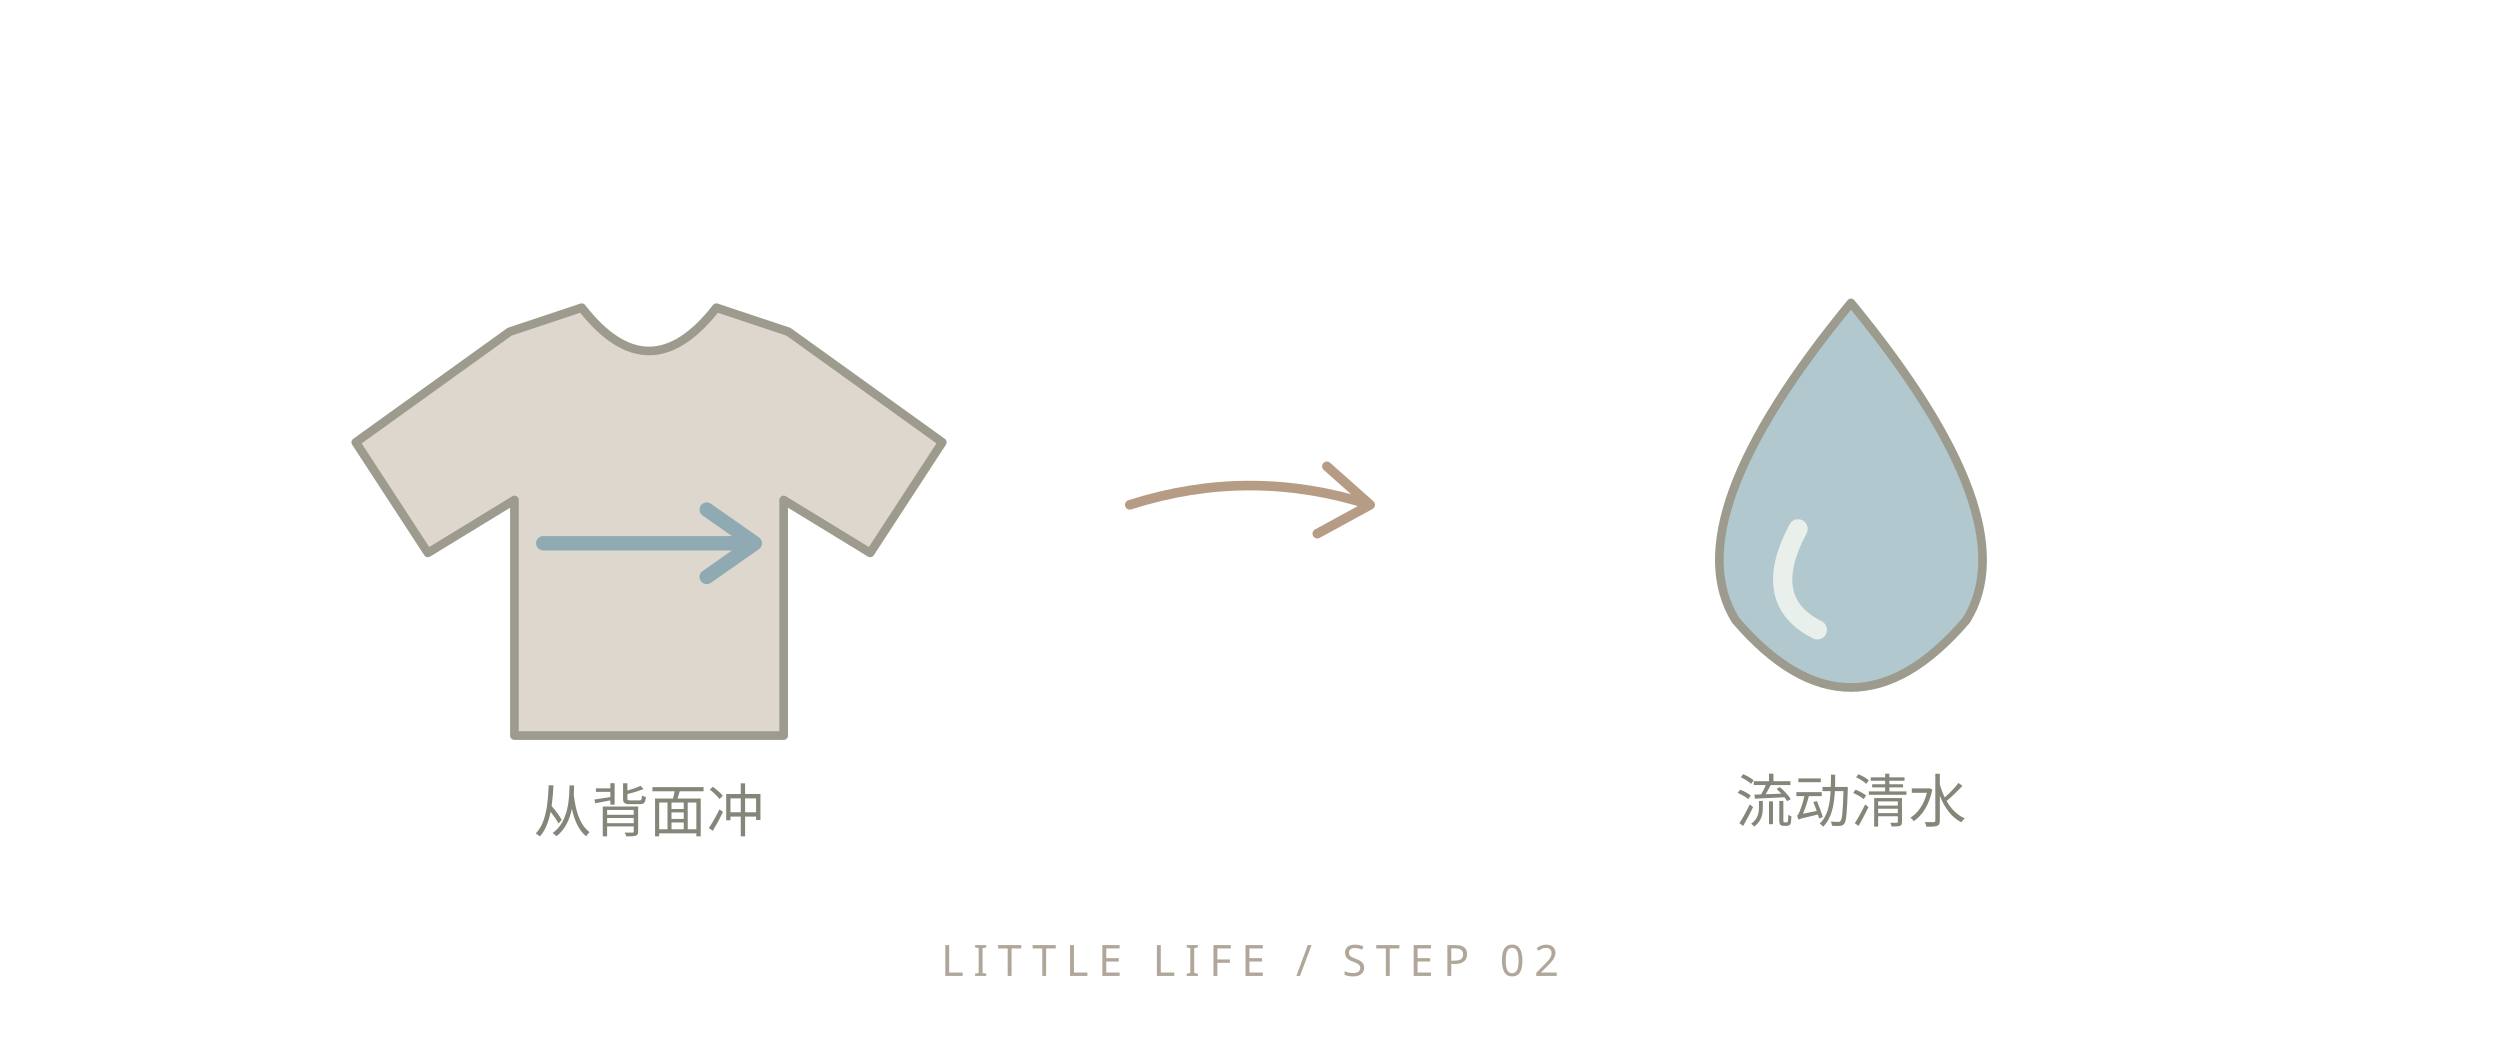
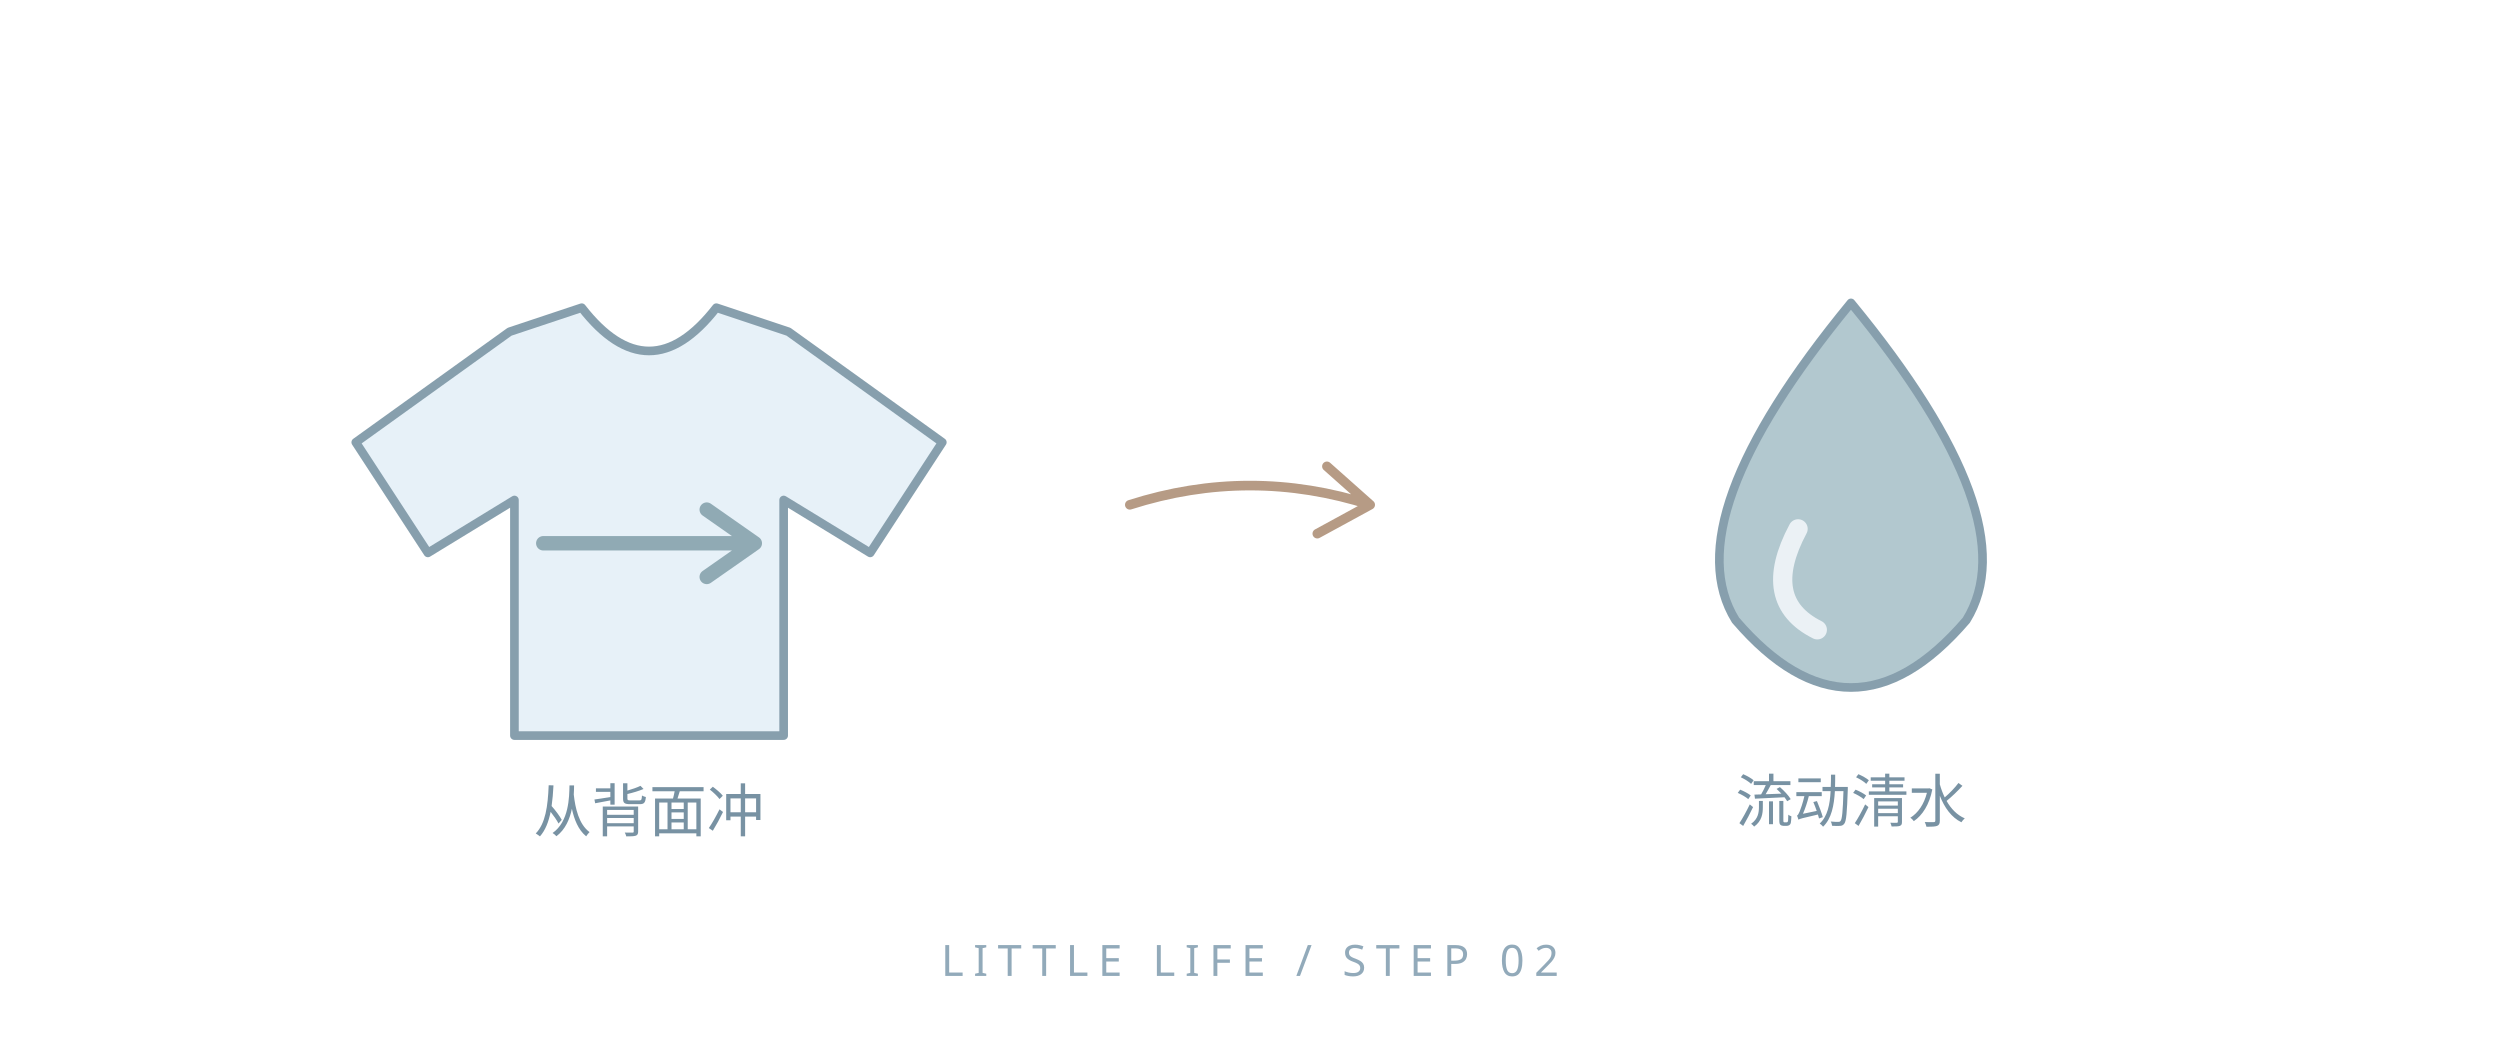
<svg xmlns="http://www.w3.org/2000/svg" viewBox="0 0 520 220">
-   <g fill="none" stroke="#9d9b8d" stroke-width="1.8" stroke-linecap="round" stroke-linejoin="round">
+   <g fill="none" stroke="#879fad" stroke-width="1.8" stroke-linecap="round" stroke-linejoin="round">
    <g transform="translate(135 106)">
-       <path d="M-29-37l-32 23 15 23 18-11v49h56V-2L46 9l15-23-32-23-15-5q-14 18-28 0Z" fill="#ddd7cd" />
+       <path d="M-29-37l-32 23 15 23 18-11v49h56V-2L46 9l15-23-32-23-15-5q-14 18-28 0Z" fill="#e7f1f8" />
      <path d="M-22 7h44m-10-7 10 7-10 7" stroke="#90aab4" stroke-width="3" />
      <text y="67">从背面冲</text>
    </g>
    <path d="M235 105q25-8 50 0m-9-8 9 8-11 6" stroke="#b69b85" stroke-width="2" />
    <g transform="translate(385 106)">
      <path d="M0-43Q-37 2-24 23Q0 51 24 23Q37 2 0-43Z" fill="#b2c8cf" />
-       <path d="M-11 4q-8 15 4 21" stroke="#e9f0ec" stroke-width="4" />
+       <path d="M-11 4q-8 15 4 21" stroke="#ebf1f5" stroke-width="4" />
      <text y="65">流动清水</text>
    </g>
  </g>
-   <style>text{font:12px sans-serif;fill:#85857a;stroke:none;text-anchor:middle}</style>
-   <text x="260" y="203" style="font-size:9px;letter-spacing:2px;fill:#b0a79a">LITTLE LIFE / STEP 02</text>
+   <style>text{font:12px sans-serif;fill:#7892a3;stroke:none;text-anchor:middle}</style>
+   <text x="260" y="203" style="font-size:9px;letter-spacing:2px;fill:#92aaba">LITTLE LIFE / STEP 02</text>
</svg>
